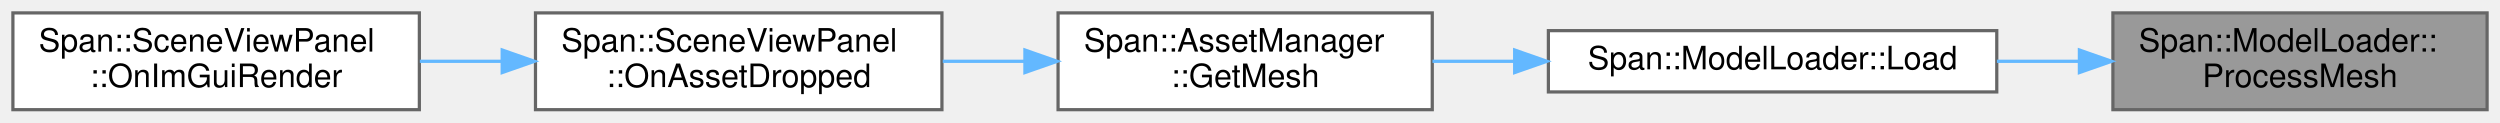
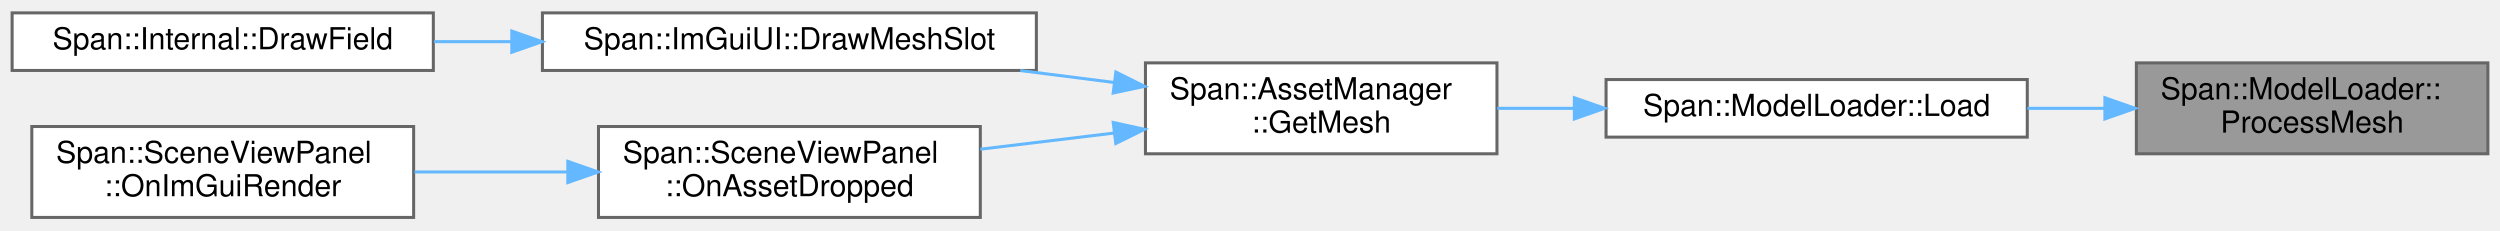
- <svg xmlns="http://www.w3.org/2000/svg" xmlns:xlink="http://www.w3.org/1999/xlink" width="775pt" height="38pt" viewBox="0.00 0.00 775.00 38.00">
-   <g id="graph0" class="graph" transform="scale(1 1) rotate(0) translate(4 34)">
+ <svg xmlns="http://www.w3.org/2000/svg" xmlns:xlink="http://www.w3.org/1999/xlink" width="825pt" height="76pt" viewBox="0.00 0.00 825.00 75.50">
+   <g id="graph0" class="graph" transform="scale(1 1) rotate(0) translate(4 71.5)">
    <g id="Node000001" class="node">
      <g id="a_Node000001">
        <a xlink:title=" ">
-           <polygon fill="#999999" stroke="#666666" points="767,-30 651,-30 651,0 767,0 767,-30" />
-           <text text-anchor="start" x="659" y="-18" font-family="Helvetica,sans-Serif" font-size="10.00">Span::ModelLoader::</text>
-           <text text-anchor="middle" x="709" y="-7" font-family="Helvetica,sans-Serif" font-size="10.00">ProcessMesh</text>
+           <polygon fill="#999999" stroke="#666666" points="817,-51 701,-51 701,-21 817,-21 817,-51" />
+           <text text-anchor="start" x="709" y="-39" font-family="Helvetica,sans-Serif" font-size="10.00">Span::ModelLoader::</text>
+           <text text-anchor="middle" x="759" y="-28" font-family="Helvetica,sans-Serif" font-size="10.00">ProcessMesh</text>
        </a>
      </g>
    </g>
    <g id="Node000002" class="node">
      <g id="a_Node000002">
        <a xlink:href="classSpan_1_1ModelLoader.html#a06a5d6e12254629efcd0d56c7a3c21c1" target="_top" xlink:title="モデルファイルをロードし、メッシュリストを返します">
-           <polygon fill="white" stroke="#666666" points="615,-24.5 476,-24.5 476,-5.5 615,-5.5 615,-24.5" />
-           <text text-anchor="middle" x="545.5" y="-12.5" font-family="Helvetica,sans-Serif" font-size="10.00">Span::ModelLoader::Load</text>
+           <polygon fill="white" stroke="#666666" points="665,-45.5 526,-45.5 526,-26.5 665,-26.5 665,-45.5" />
+           <text text-anchor="middle" x="595.5" y="-33.5" font-family="Helvetica,sans-Serif" font-size="10.00">Span::ModelLoader::Load</text>
        </a>
      </g>
    </g>
    <g id="edge1_Node000001_Node000002" class="edge">
      <g id="a_edge1_Node000001_Node000002">
        <a xlink:title=" ">
-           <path fill="none" stroke="#63b8ff" d="M640.47,-15C632.06,-15 623.46,-15 615.04,-15" />
-           <polygon fill="#63b8ff" stroke="#63b8ff" points="640.61,-18.5 650.61,-15 640.61,-11.5 640.61,-18.5" />
+           <path fill="none" stroke="#63b8ff" d="M690.47,-36C682.06,-36 673.46,-36 665.04,-36" />
+           <polygon fill="#63b8ff" stroke="#63b8ff" points="690.61,-39.5 700.61,-36 690.61,-32.5 690.61,-39.5" />
        </a>
      </g>
    </g>
    <g id="Node000003" class="node">
      <g id="a_Node000003">
        <a xlink:href="classSpan_1_1AssetManager.html#ade6d0e8b7b3467e28cfd5af72896c89b" target="_top" xlink:title="メッシュデータを取得します (キャッシュ対応)。">
-           <polygon fill="white" stroke="#666666" points="440,-30 324,-30 324,0 440,0 440,-30" />
-           <text text-anchor="start" x="332" y="-18" font-family="Helvetica,sans-Serif" font-size="10.00">Span::AssetManager</text>
-           <text text-anchor="middle" x="382" y="-7" font-family="Helvetica,sans-Serif" font-size="10.00">::GetMesh</text>
+           <polygon fill="white" stroke="#666666" points="490,-51 374,-51 374,-21 490,-21 490,-51" />
+           <text text-anchor="start" x="382" y="-39" font-family="Helvetica,sans-Serif" font-size="10.00">Span::AssetManager</text>
+           <text text-anchor="middle" x="432" y="-28" font-family="Helvetica,sans-Serif" font-size="10.00">::GetMesh</text>
        </a>
      </g>
    </g>
    <g id="edge2_Node000002_Node000003" class="edge">
      <g id="a_edge2_Node000002_Node000003">
        <a xlink:title=" ">
-           <path fill="none" stroke="#63b8ff" d="M465.5,-15C456.92,-15 448.31,-15 440.06,-15" />
-           <polygon fill="#63b8ff" stroke="#63b8ff" points="465.54,-18.5 475.54,-15 465.54,-11.5 465.54,-18.5" />
+           <path fill="none" stroke="#63b8ff" d="M515.5,-36C506.92,-36 498.31,-36 490.06,-36" />
+           <polygon fill="#63b8ff" stroke="#63b8ff" points="515.54,-39.5 525.54,-36 515.54,-32.5 515.54,-39.5" />
        </a>
      </g>
    </g>
    <g id="Node000004" class="node">
      <g id="a_Node000004">
-         <a xlink:href="classSpan_1_1SceneViewPanel.html#afebf890816b85f92e9ed73de887b2354" target="_top" xlink:title="外部またはブラウザからドロップされたファイルを処理します。">
-           <polygon fill="white" stroke="#666666" points="288,-30 162,-30 162,0 288,0 288,-30" />
-           <text text-anchor="start" x="170" y="-18" font-family="Helvetica,sans-Serif" font-size="10.00">Span::SceneViewPanel</text>
-           <text text-anchor="middle" x="225" y="-7" font-family="Helvetica,sans-Serif" font-size="10.00">::OnAssetDropped</text>
+         <a xlink:href="classSpan_1_1ImGuiUI.html#aa8095db73105fc0e8d6936701f333bf0" target="_top" xlink:title=" ">
+           <polygon fill="white" stroke="#666666" points="338,-67.5 175,-67.5 175,-48.5 338,-48.5 338,-67.5" />
+           <text text-anchor="middle" x="256.5" y="-55.5" font-family="Helvetica,sans-Serif" font-size="10.00">Span::ImGuiUI::DrawMeshSlot</text>
        </a>
      </g>
    </g>
    <g id="edge3_Node000003_Node000004" class="edge">
      <g id="a_edge3_Node000003_Node000004">
        <a xlink:title=" ">
-           <path fill="none" stroke="#63b8ff" d="M313.57,-15C305.16,-15 296.58,-15 288.25,-15" />
-           <polygon fill="#63b8ff" stroke="#63b8ff" points="313.72,-18.5 323.72,-15 313.72,-11.5 313.72,-18.5" />
+           <path fill="none" stroke="#63b8ff" d="M363.69,-44.53C353.53,-45.82 342.99,-47.16 332.68,-48.47" />
+           <polygon fill="#63b8ff" stroke="#63b8ff" points="364.23,-47.99 373.71,-43.26 363.35,-41.05 364.23,-47.99" />
+         </a>
+       </g>
+     </g>
+     <g id="Node000006" class="node">
+       <g id="a_Node000006">
+         <a xlink:href="classSpan_1_1SceneViewPanel.html#afebf890816b85f92e9ed73de887b2354" target="_top" xlink:title="外部またはブラウザからドロップされたファイルを処理します。">
+           <polygon fill="white" stroke="#666666" points="319.5,-30 193.5,-30 193.5,0 319.5,0 319.5,-30" />
+           <text text-anchor="start" x="201.5" y="-18" font-family="Helvetica,sans-Serif" font-size="10.00">Span::SceneViewPanel</text>
+           <text text-anchor="middle" x="256.5" y="-7" font-family="Helvetica,sans-Serif" font-size="10.00">::OnAssetDropped</text>
+         </a>
+       </g>
+     </g>
+     <g id="edge5_Node000003_Node000006" class="edge">
+       <g id="a_edge5_Node000003_Node000006">
+         <a xlink:title=" ">
+           <path fill="none" stroke="#63b8ff" d="M363.77,-27.86C349.2,-26.1 333.86,-24.24 319.51,-22.51" />
+           <polygon fill="#63b8ff" stroke="#63b8ff" points="363.36,-31.34 373.71,-29.07 364.2,-24.39 363.36,-31.34" />
        </a>
      </g>
    </g>
    <g id="Node000005" class="node">
      <g id="a_Node000005">
-         <a xlink:href="classSpan_1_1SceneViewPanel.html#aab2935de58bd68267a680cabd3656c9f" target="_top" xlink:title="毎フレームの描画処理。 画像の表示、ツールバーのオーバーレイ、ギズモの描画を行います。">
-           <polygon fill="white" stroke="#666666" points="126,-30 0,-30 0,0 126,0 126,-30" />
-           <text text-anchor="start" x="8" y="-18" font-family="Helvetica,sans-Serif" font-size="10.00">Span::SceneViewPanel</text>
-           <text text-anchor="middle" x="63" y="-7" font-family="Helvetica,sans-Serif" font-size="10.00">::OnImGuiRender</text>
+         <a xlink:href="namespaceSpan_1_1Internal.html#ae18b71c51d88d168549fe9542ed952bb" target="_top" xlink:title="型に応じた描画ヘルパー関数">
+           <polygon fill="white" stroke="#666666" points="139,-67.5 0,-67.5 0,-48.5 139,-48.5 139,-67.5" />
+           <text text-anchor="middle" x="69.5" y="-55.5" font-family="Helvetica,sans-Serif" font-size="10.00">Span::Internal::DrawField</text>
        </a>
      </g>
    </g>
    <g id="edge4_Node000004_Node000005" class="edge">
      <g id="a_edge4_Node000004_Node000005">
        <a xlink:title=" ">
-           <path fill="none" stroke="#63b8ff" d="M151.45,-15C143,-15 134.44,-15 126.15,-15" />
-           <polygon fill="#63b8ff" stroke="#63b8ff" points="151.68,-18.5 161.68,-15 151.68,-11.5 151.68,-18.5" />
+           <path fill="none" stroke="#63b8ff" d="M164.83,-58C156.23,-58 147.6,-58 139.26,-58" />
+           <polygon fill="#63b8ff" stroke="#63b8ff" points="164.89,-61.5 174.89,-58 164.89,-54.5 164.89,-61.5" />
+         </a>
+       </g>
+     </g>
+     <g id="Node000007" class="node">
+       <g id="a_Node000007">
+         <a xlink:href="classSpan_1_1SceneViewPanel.html#aab2935de58bd68267a680cabd3656c9f" target="_top" xlink:title="毎フレームの描画処理。 画像の表示、ツールバーのオーバーレイ、ギズモの描画を行います。">
+           <polygon fill="white" stroke="#666666" points="132.5,-30 6.5,-30 6.5,0 132.5,0 132.5,-30" />
+           <text text-anchor="start" x="14.5" y="-18" font-family="Helvetica,sans-Serif" font-size="10.00">Span::SceneViewPanel</text>
+           <text text-anchor="middle" x="69.5" y="-7" font-family="Helvetica,sans-Serif" font-size="10.00">::OnImGuiRender</text>
+         </a>
+       </g>
+     </g>
+     <g id="edge6_Node000006_Node000007" class="edge">
+       <g id="a_edge6_Node000006_Node000007">
+         <a xlink:title=" ">
+           <path fill="none" stroke="#63b8ff" d="M183.16,-15C166.51,-15 148.95,-15 132.77,-15" />
+           <polygon fill="#63b8ff" stroke="#63b8ff" points="183.38,-18.5 193.38,-15 183.38,-11.5 183.38,-18.5" />
        </a>
      </g>
    </g>
  </g>
</svg>
